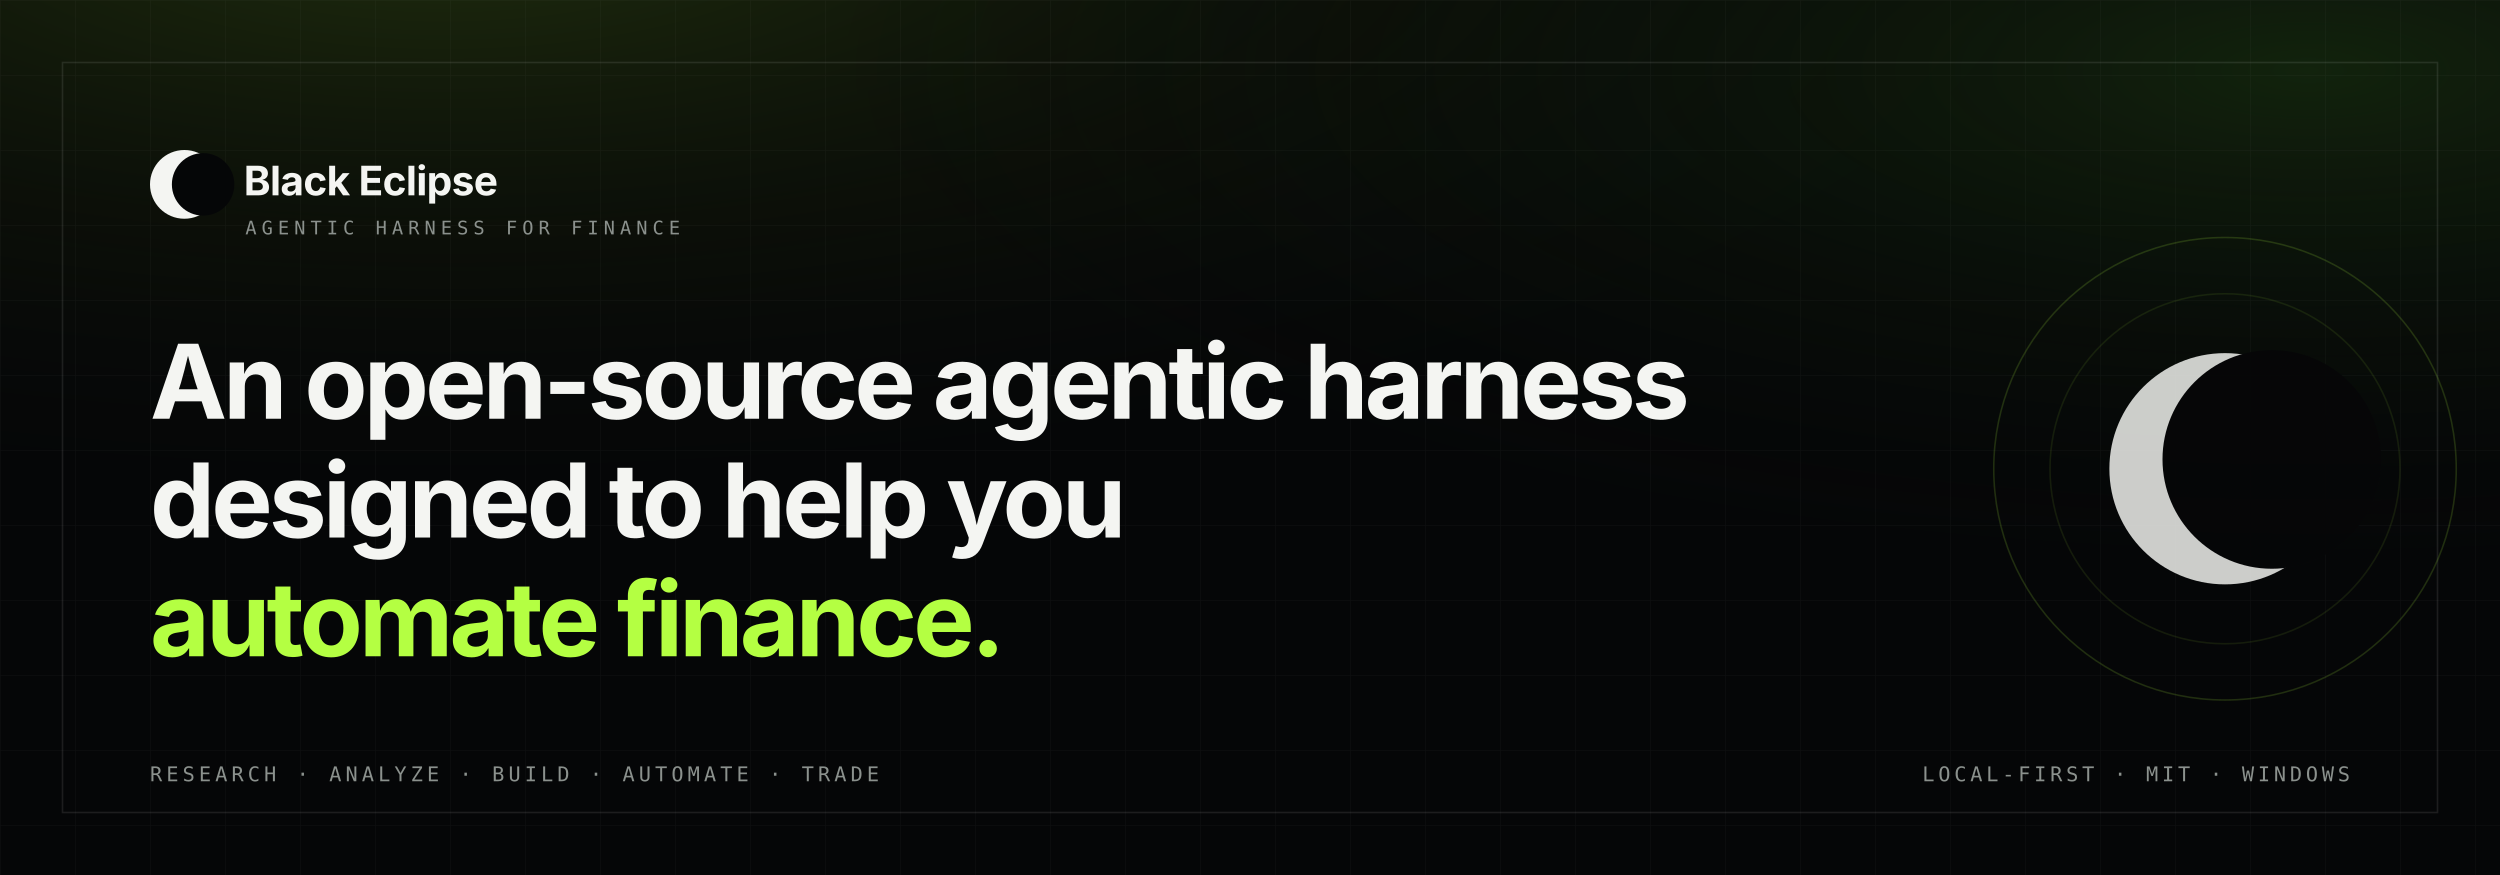
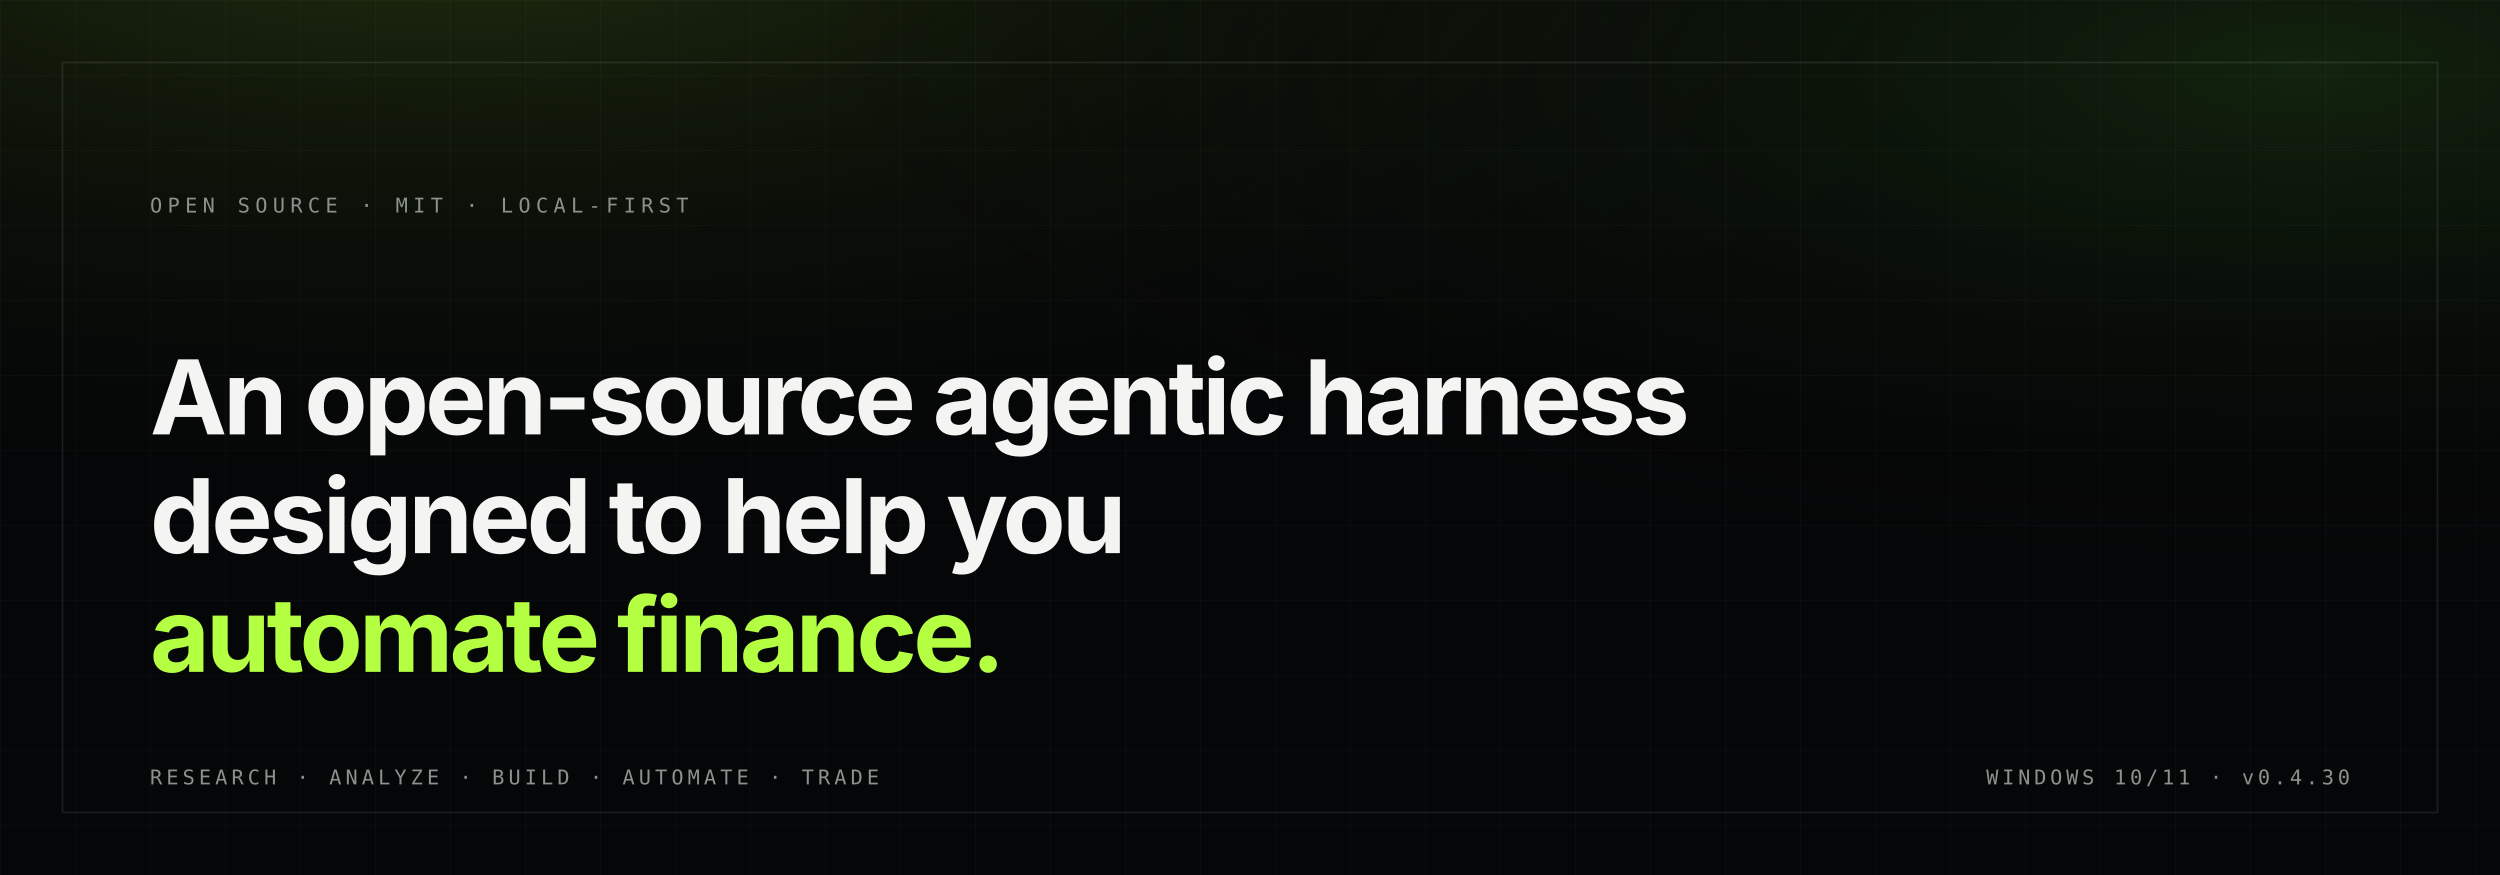
<svg xmlns="http://www.w3.org/2000/svg" width="1600" height="560" viewBox="0 0 1600 560" role="img" aria-label="Black Eclipse — an open-source agentic harness designed to help you automate finance">
  <defs>
    <radialGradient id="glowA" cx="18%" cy="-10%" r="70%">
      <stop offset="0%" stop-color="#8fd12a" stop-opacity=".20" />
      <stop offset="100%" stop-color="#050607" stop-opacity="0" />
    </radialGradient>
    <radialGradient id="glowB" cx="92%" cy="8%" r="60%">
      <stop offset="0%" stop-color="#1d3a12" stop-opacity=".55" />
      <stop offset="100%" stop-color="#050607" stop-opacity="0" />
    </radialGradient>
    <linearGradient id="fadeLine" x1="0" y1="0" x2="1" y2="0">
      <stop offset="0%" stop-color="#f4f5f2" stop-opacity=".18" />
      <stop offset="100%" stop-color="#f4f5f2" stop-opacity="0" />
    </linearGradient>
    <pattern id="grid" width="48" height="48" patternUnits="userSpaceOnUse">
      <path d="M48 0H0V48" fill="none" stroke="#f4f5f2" stroke-opacity=".035" stroke-width="1" />
    </pattern>
  </defs>
  <rect width="1600" height="560" fill="#050607" />
  <rect width="1600" height="560" fill="url(#glowA)" />
  <rect width="1600" height="560" fill="url(#glowB)" />
  <rect width="1600" height="560" fill="url(#grid)" />
  <rect x="40" y="40" width="1520" height="480" fill="none" stroke="#f4f5f2" stroke-opacity=".10" />
-   <g transform="translate(1424 300)" opacity=".9">
-     <circle cx="0" cy="0" r="148" fill="none" stroke="#b4ff42" stroke-opacity=".18" stroke-width="1" />
-     <circle cx="0" cy="0" r="112" fill="none" stroke="#b4ff42" stroke-opacity=".10" stroke-width="1" />
-     <circle cx="0" cy="0" r="74" fill="#f4f5f2" fill-opacity=".92" />
-     <circle cx="30" cy="-6" r="70" fill="#050607" />
-   </g>
-   <g transform="translate(96 96)">
-     <circle cx="22" cy="22" r="22" fill="#f4f5f2" />
-     <circle cx="34" cy="22" r="20" fill="#050607" />
-   </g>
-   <text x="156" y="125" font-family="Inter, 'Segoe UI', system-ui, sans-serif" font-size="26" font-weight="700" letter-spacing="-.4" fill="#f4f5f2">Black Eclipse</text>
-   <text x="157" y="150" font-family="'JetBrains Mono', ui-monospace, Consolas, monospace" font-size="12" letter-spacing="3.2" fill="#8b918d">AGENTIC HARNESS FOR FINANCE</text>
-   <text x="96" y="268" font-family="Inter, 'Segoe UI', system-ui, sans-serif" font-size="66" font-weight="700" letter-spacing="-2.4" fill="#f4f5f2">An open-source agentic harness</text>
-   <text x="96" y="344" font-family="Inter, 'Segoe UI', system-ui, sans-serif" font-size="66" font-weight="700" letter-spacing="-2.4" fill="#f4f5f2">designed to help you</text>
-   <text x="96" y="420" font-family="Inter, 'Segoe UI', system-ui, sans-serif" font-size="66" font-weight="700" letter-spacing="-2.4" fill="#b4ff42">automate finance.</text>
-   <line x1="96" y1="466" x2="760" y2="466" stroke="url(#fadeLine)" />
-   <text x="96" y="500" font-family="'JetBrains Mono', ui-monospace, Consolas, monospace" font-size="13" letter-spacing="2.6" fill="#8b918d">RESEARCH · ANALYZE · BUILD · AUTOMATE · TRADE</text>
-   <text x="1504" y="500" text-anchor="end" font-family="'JetBrains Mono', ui-monospace, Consolas, monospace" font-size="13" letter-spacing="2.4" fill="#8b918d">LOCAL-FIRST · MIT · WINDOWS</text>
+   <text x="96" y="136" font-family="'JetBrains Mono', ui-monospace, Consolas, monospace" font-size="13" letter-spacing="3.4" fill="#8b918d">OPEN SOURCE · MIT · LOCAL-FIRST</text>
+   <text x="96" y="278" font-family="Inter, 'Segoe UI', system-ui, sans-serif" font-size="66" font-weight="700" letter-spacing="-2.4" fill="#f4f5f2">An open-source agentic harness</text>
+   <text x="96" y="354" font-family="Inter, 'Segoe UI', system-ui, sans-serif" font-size="66" font-weight="700" letter-spacing="-2.4" fill="#f4f5f2">designed to help you</text>
+   <text x="96" y="430" font-family="Inter, 'Segoe UI', system-ui, sans-serif" font-size="66" font-weight="700" letter-spacing="-2.4" fill="#b4ff42">automate finance.</text>
+   <line x1="96" y1="470" x2="900" y2="470" stroke="url(#fadeLine)" />
+   <text x="96" y="502" font-family="'JetBrains Mono', ui-monospace, Consolas, monospace" font-size="13" letter-spacing="2.6" fill="#8b918d">RESEARCH · ANALYZE · BUILD · AUTOMATE · TRADE</text>
+   <text x="1504" y="502" text-anchor="end" font-family="'JetBrains Mono', ui-monospace, Consolas, monospace" font-size="13" letter-spacing="2.4" fill="#8b918d">WINDOWS 10/11 · v0.4.30</text>
</svg>
